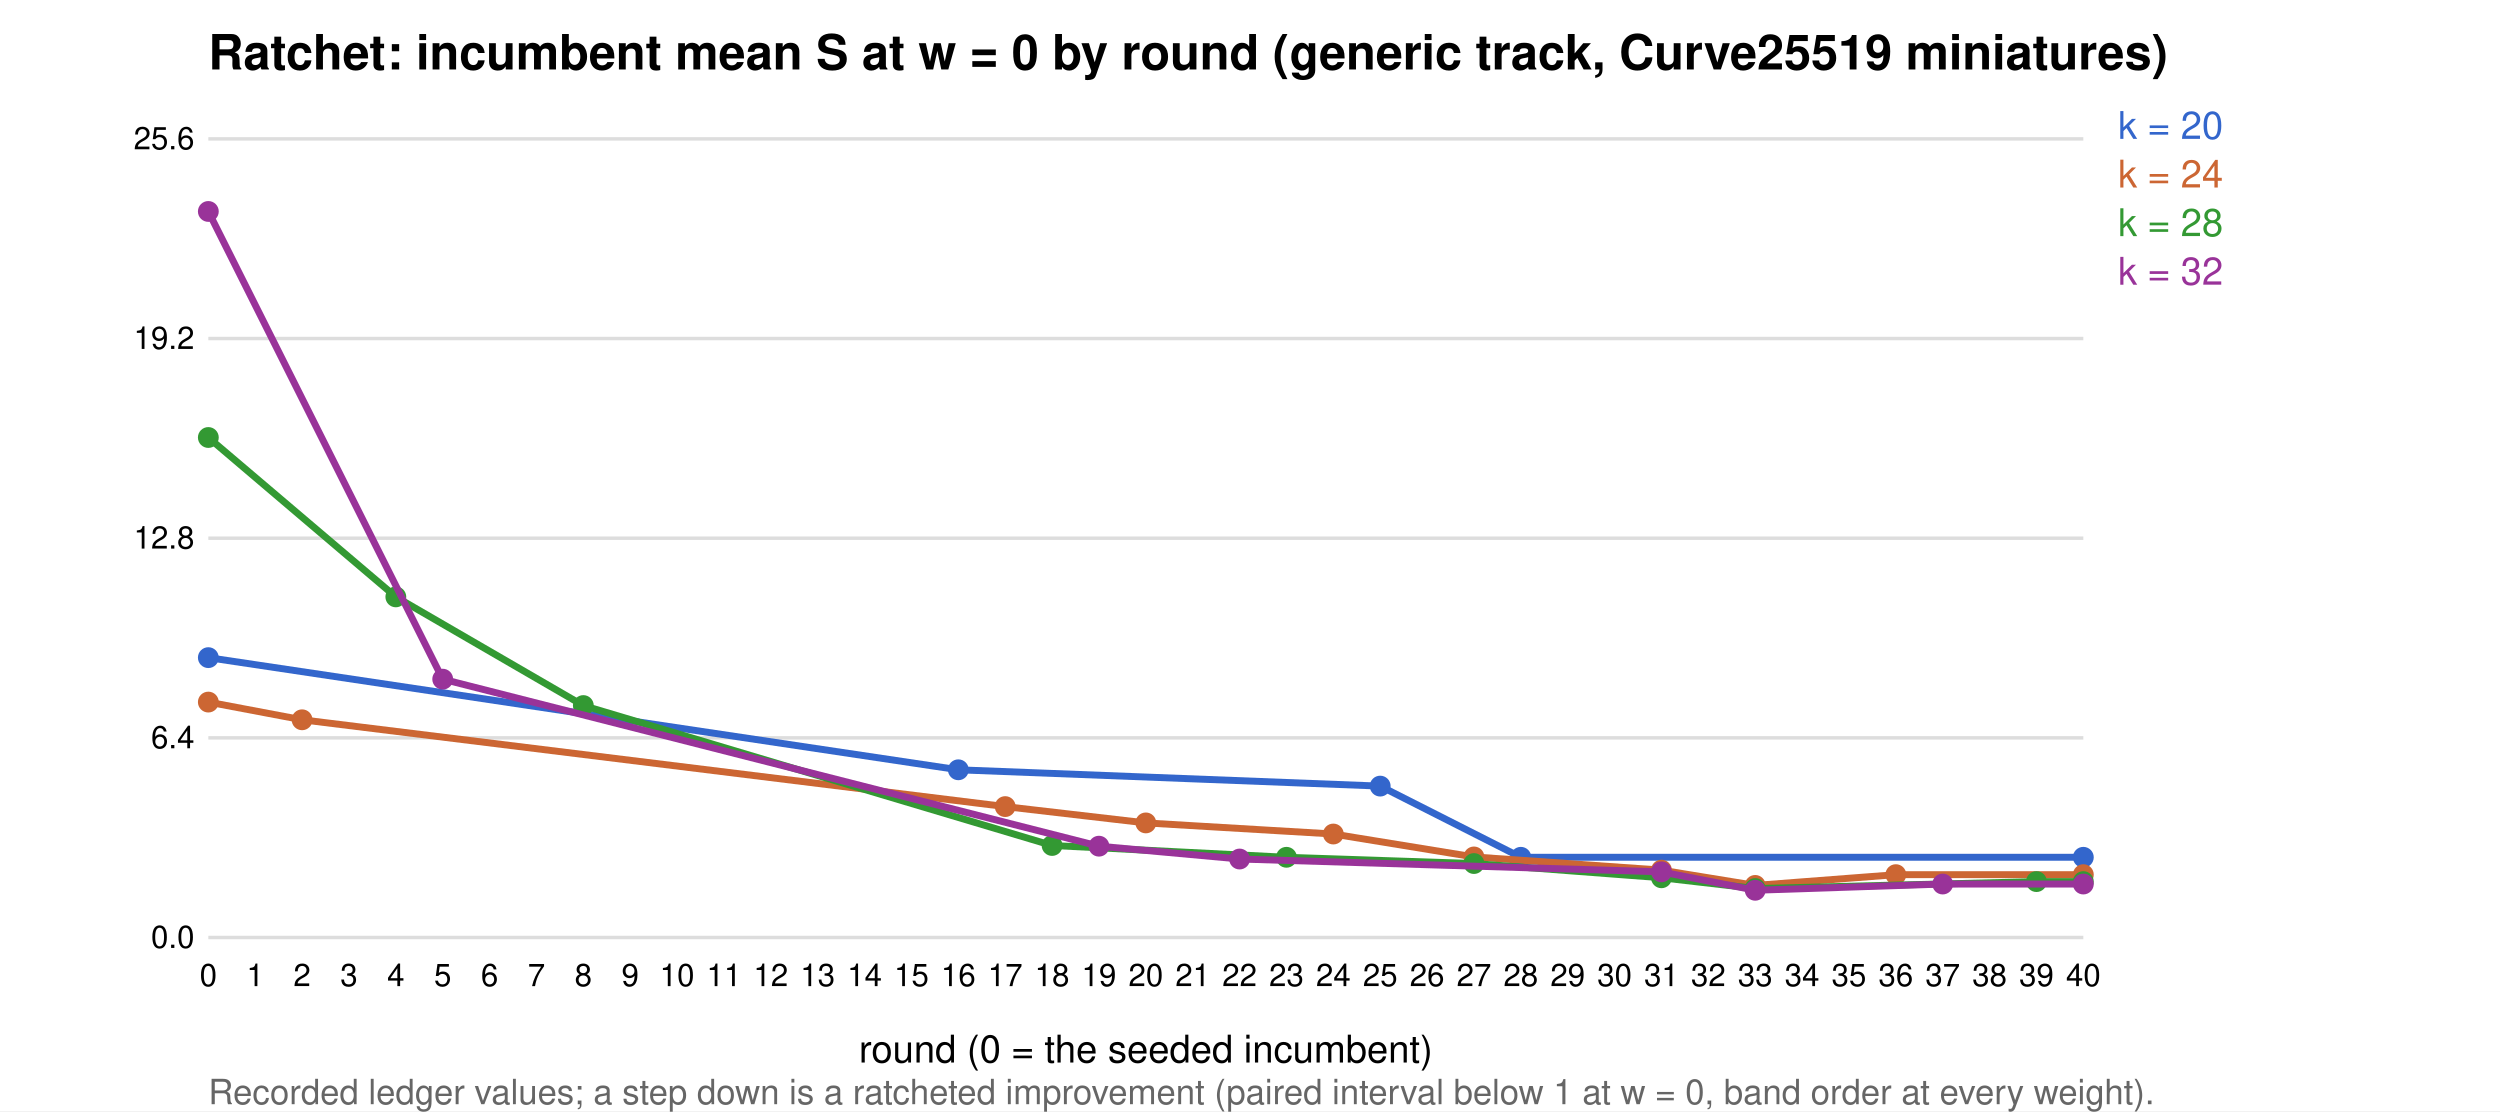
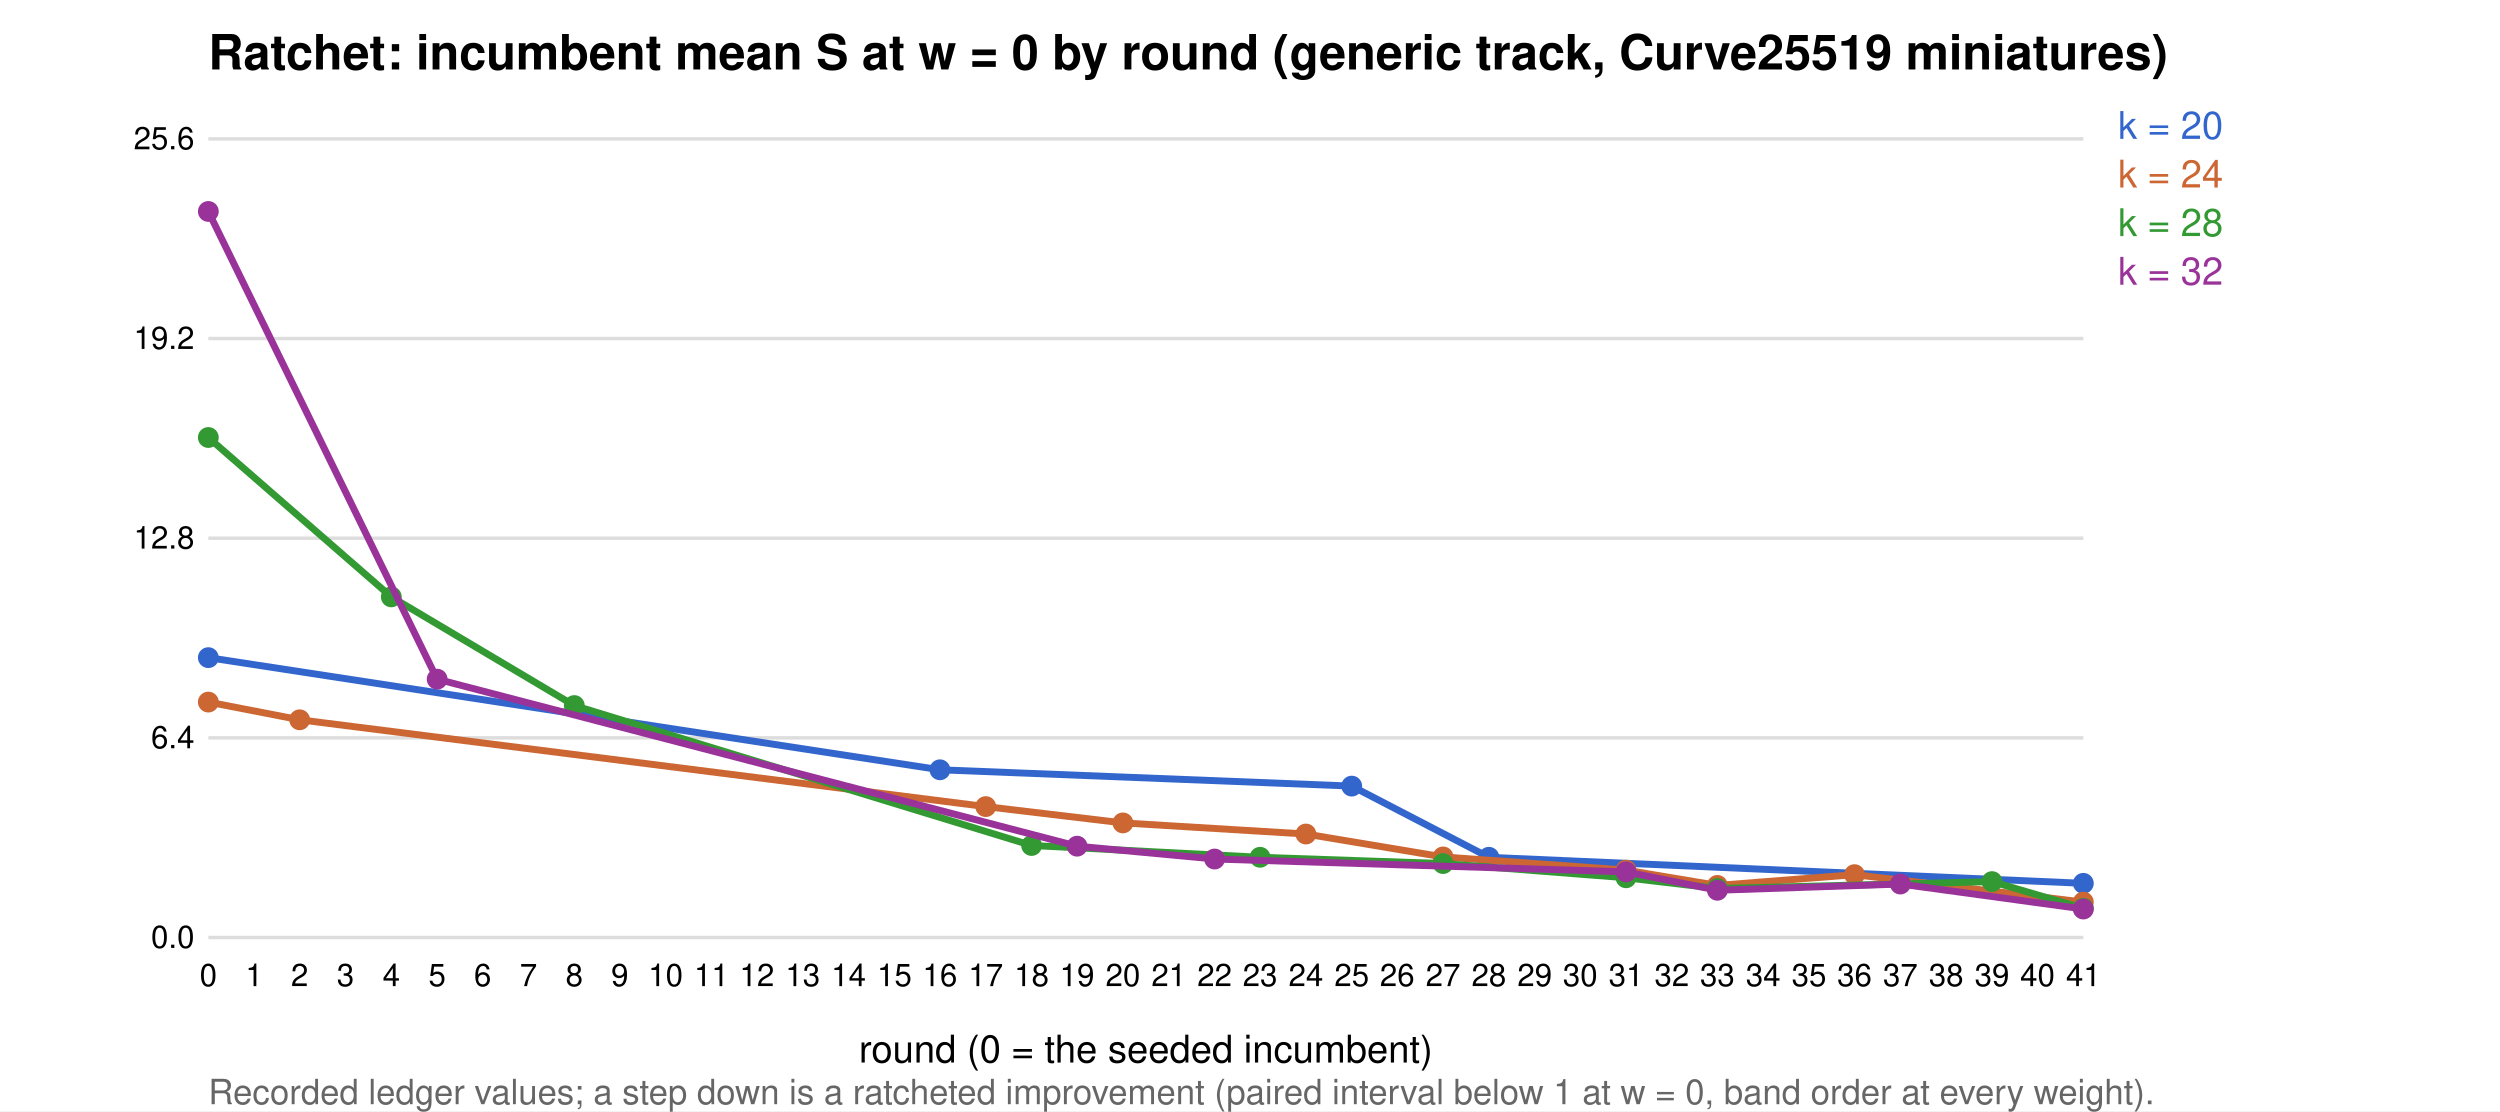
<svg xmlns="http://www.w3.org/2000/svg" width="720" height="320" viewBox="0 0 720 320" font-family="Helvetica,Arial,sans-serif" font-size="11">
  <rect width="100%" height="100%" fill="white" />
  <text x="60" y="20" font-size="14" font-weight="bold">Ratchet: incumbent mean S at w = 0 by round (generic track, Curve25519 miniatures)</text>
  <line x1="60" x2="600" y1="270.0" y2="270.0" stroke="#ddd" />
  <text x="56" y="273.0" text-anchor="end" font-size="9">0.0</text>
  <line x1="60" x2="600" y1="212.5" y2="212.5" stroke="#ddd" />
  <text x="56" y="215.5" text-anchor="end" font-size="9">6.4</text>
  <line x1="60" x2="600" y1="155.0" y2="155.0" stroke="#ddd" />
  <text x="56" y="158.0" text-anchor="end" font-size="9">12.8</text>
  <line x1="60" x2="600" y1="97.5" y2="97.5" stroke="#ddd" />
  <text x="56" y="100.5" text-anchor="end" font-size="9">19.2</text>
  <line x1="60" x2="600" y1="40.0" y2="40.0" stroke="#ddd" />
  <text x="56" y="43.0" text-anchor="end" font-size="9">25.6</text>
-   <polyline fill="none" stroke="#36c" stroke-width="2" points="60.0,189.4 276.0,221.7 397.5,226.4 438.0,246.9 600.0,246.9" />
+   <polyline fill="none" stroke="#36c" stroke-width="2" points="60.0,189.4 270.7,221.7 389.3,226.4 428.8,246.9 600.0,254.4" />
  <circle cx="60.0" cy="189.4" r="3" fill="#36c" />
-   <circle cx="276.0" cy="221.7" r="3" fill="#36c" />
-   <circle cx="397.5" cy="226.4" r="3" fill="#36c" />
-   <circle cx="438.0" cy="246.9" r="3" fill="#36c" />
-   <circle cx="600.0" cy="246.9" r="3" fill="#36c" />
+   <circle cx="270.7" cy="221.7" r="3" fill="#36c" />
+   <circle cx="389.3" cy="226.4" r="3" fill="#36c" />
+   <circle cx="428.8" cy="246.9" r="3" fill="#36c" />
+   <circle cx="600.0" cy="254.4" r="3" fill="#36c" />
  <text x="610" y="40" fill="#36c">k = 20</text>
-   <polyline fill="none" stroke="#c63" stroke-width="2" points="60.0,202.2 87.0,207.3 289.5,232.3 330.0,237.0 384.0,240.2 424.5,246.8 478.5,250.6 505.5,255.0 546.0,251.9 600.0,251.9" />
+   <polyline fill="none" stroke="#c63" stroke-width="2" points="60.0,202.2 86.3,207.3 283.9,232.3 323.4,237.0 376.1,240.2 415.6,246.8 468.3,250.6 494.6,255.0 534.1,251.9 600.0,259.8" />
  <circle cx="60.0" cy="202.2" r="3" fill="#c63" />
-   <circle cx="87.0" cy="207.3" r="3" fill="#c63" />
-   <circle cx="289.5" cy="232.3" r="3" fill="#c63" />
-   <circle cx="330.0" cy="237.0" r="3" fill="#c63" />
-   <circle cx="384.0" cy="240.2" r="3" fill="#c63" />
-   <circle cx="424.5" cy="246.8" r="3" fill="#c63" />
-   <circle cx="478.5" cy="250.6" r="3" fill="#c63" />
-   <circle cx="505.5" cy="255.0" r="3" fill="#c63" />
-   <circle cx="546.0" cy="251.9" r="3" fill="#c63" />
-   <circle cx="600.0" cy="251.9" r="3" fill="#c63" />
+   <circle cx="86.3" cy="207.3" r="3" fill="#c63" />
+   <circle cx="283.9" cy="232.3" r="3" fill="#c63" />
+   <circle cx="323.4" cy="237.0" r="3" fill="#c63" />
+   <circle cx="376.1" cy="240.2" r="3" fill="#c63" />
+   <circle cx="415.6" cy="246.8" r="3" fill="#c63" />
+   <circle cx="468.3" cy="250.6" r="3" fill="#c63" />
+   <circle cx="494.6" cy="255.0" r="3" fill="#c63" />
+   <circle cx="534.1" cy="251.9" r="3" fill="#c63" />
+   <circle cx="600.0" cy="259.8" r="3" fill="#c63" />
  <text x="610" y="54" fill="#c63">k = 24</text>
-   <polyline fill="none" stroke="#393" stroke-width="2" points="60.0,126.0 114.0,171.9 168.0,203.2 303.0,243.5 370.5,246.9 424.5,248.7 478.5,252.8 505.5,255.9 586.5,253.9 600.0,253.9" />
+   <polyline fill="none" stroke="#393" stroke-width="2" points="60.0,126.0 112.7,171.9 165.4,203.2 297.1,243.5 362.9,246.9 415.6,248.7 468.3,252.8 494.6,255.9 573.7,253.9 600.0,261.6" />
  <circle cx="60.0" cy="126.0" r="3" fill="#393" />
-   <circle cx="114.0" cy="171.9" r="3" fill="#393" />
-   <circle cx="168.0" cy="203.2" r="3" fill="#393" />
-   <circle cx="303.0" cy="243.5" r="3" fill="#393" />
-   <circle cx="370.5" cy="246.9" r="3" fill="#393" />
-   <circle cx="424.5" cy="248.7" r="3" fill="#393" />
-   <circle cx="478.5" cy="252.8" r="3" fill="#393" />
-   <circle cx="505.5" cy="255.9" r="3" fill="#393" />
-   <circle cx="586.5" cy="253.9" r="3" fill="#393" />
-   <circle cx="600.0" cy="253.9" r="3" fill="#393" />
+   <circle cx="112.7" cy="171.9" r="3" fill="#393" />
+   <circle cx="165.4" cy="203.2" r="3" fill="#393" />
+   <circle cx="297.1" cy="243.5" r="3" fill="#393" />
+   <circle cx="362.9" cy="246.9" r="3" fill="#393" />
+   <circle cx="415.6" cy="248.7" r="3" fill="#393" />
+   <circle cx="468.3" cy="252.8" r="3" fill="#393" />
+   <circle cx="494.6" cy="255.9" r="3" fill="#393" />
+   <circle cx="573.7" cy="253.9" r="3" fill="#393" />
+   <circle cx="600.0" cy="261.6" r="3" fill="#393" />
  <text x="610" y="68" fill="#393">k = 28</text>
-   <polyline fill="none" stroke="#939" stroke-width="2" points="60.0,60.9 127.5,195.6 316.5,243.7 357.0,247.4 478.5,251.1 505.5,256.4 559.5,254.6 600.0,254.6" />
+   <polyline fill="none" stroke="#939" stroke-width="2" points="60.0,60.9 125.9,195.6 310.2,243.7 349.8,247.4 468.3,251.1 494.6,256.4 547.3,254.6 600.0,261.8" />
  <circle cx="60.0" cy="60.9" r="3" fill="#939" />
-   <circle cx="127.5" cy="195.6" r="3" fill="#939" />
-   <circle cx="316.5" cy="243.7" r="3" fill="#939" />
-   <circle cx="357.0" cy="247.4" r="3" fill="#939" />
-   <circle cx="478.5" cy="251.1" r="3" fill="#939" />
-   <circle cx="505.5" cy="256.4" r="3" fill="#939" />
-   <circle cx="559.5" cy="254.6" r="3" fill="#939" />
-   <circle cx="600.0" cy="254.6" r="3" fill="#939" />
+   <circle cx="125.9" cy="195.6" r="3" fill="#939" />
+   <circle cx="310.2" cy="243.7" r="3" fill="#939" />
+   <circle cx="349.8" cy="247.4" r="3" fill="#939" />
+   <circle cx="468.3" cy="251.1" r="3" fill="#939" />
+   <circle cx="494.6" cy="256.4" r="3" fill="#939" />
+   <circle cx="547.3" cy="254.6" r="3" fill="#939" />
+   <circle cx="600.0" cy="261.8" r="3" fill="#939" />
  <text x="610" y="82" fill="#939">k = 32</text>
  <text x="60.0" y="284" text-anchor="middle" font-size="9">0</text>
-   <text x="73.5" y="284" text-anchor="middle" font-size="9">1</text>
-   <text x="87.0" y="284" text-anchor="middle" font-size="9">2</text>
-   <text x="100.5" y="284" text-anchor="middle" font-size="9">3</text>
-   <text x="114.0" y="284" text-anchor="middle" font-size="9">4</text>
-   <text x="127.5" y="284" text-anchor="middle" font-size="9">5</text>
-   <text x="141.0" y="284" text-anchor="middle" font-size="9">6</text>
-   <text x="154.5" y="284" text-anchor="middle" font-size="9">7</text>
-   <text x="168.0" y="284" text-anchor="middle" font-size="9">8</text>
-   <text x="181.5" y="284" text-anchor="middle" font-size="9">9</text>
-   <text x="195.0" y="284" text-anchor="middle" font-size="9">10</text>
-   <text x="208.5" y="284" text-anchor="middle" font-size="9">11</text>
-   <text x="222.0" y="284" text-anchor="middle" font-size="9">12</text>
-   <text x="235.5" y="284" text-anchor="middle" font-size="9">13</text>
-   <text x="249.0" y="284" text-anchor="middle" font-size="9">14</text>
-   <text x="262.5" y="284" text-anchor="middle" font-size="9">15</text>
-   <text x="276.0" y="284" text-anchor="middle" font-size="9">16</text>
-   <text x="289.5" y="284" text-anchor="middle" font-size="9">17</text>
-   <text x="303.0" y="284" text-anchor="middle" font-size="9">18</text>
-   <text x="316.5" y="284" text-anchor="middle" font-size="9">19</text>
-   <text x="330.0" y="284" text-anchor="middle" font-size="9">20</text>
-   <text x="343.5" y="284" text-anchor="middle" font-size="9">21</text>
-   <text x="357.0" y="284" text-anchor="middle" font-size="9">22</text>
-   <text x="370.5" y="284" text-anchor="middle" font-size="9">23</text>
-   <text x="384.0" y="284" text-anchor="middle" font-size="9">24</text>
-   <text x="397.5" y="284" text-anchor="middle" font-size="9">25</text>
-   <text x="411.0" y="284" text-anchor="middle" font-size="9">26</text>
-   <text x="424.5" y="284" text-anchor="middle" font-size="9">27</text>
-   <text x="438.0" y="284" text-anchor="middle" font-size="9">28</text>
-   <text x="451.5" y="284" text-anchor="middle" font-size="9">29</text>
-   <text x="465.0" y="284" text-anchor="middle" font-size="9">30</text>
-   <text x="478.5" y="284" text-anchor="middle" font-size="9">31</text>
-   <text x="492.0" y="284" text-anchor="middle" font-size="9">32</text>
-   <text x="505.5" y="284" text-anchor="middle" font-size="9">33</text>
-   <text x="519.0" y="284" text-anchor="middle" font-size="9">34</text>
-   <text x="532.5" y="284" text-anchor="middle" font-size="9">35</text>
-   <text x="546.0" y="284" text-anchor="middle" font-size="9">36</text>
-   <text x="559.5" y="284" text-anchor="middle" font-size="9">37</text>
-   <text x="573.0" y="284" text-anchor="middle" font-size="9">38</text>
-   <text x="586.5" y="284" text-anchor="middle" font-size="9">39</text>
-   <text x="600.0" y="284" text-anchor="middle" font-size="9">40</text>
+   <text x="73.2" y="284" text-anchor="middle" font-size="9">1</text>
+   <text x="86.3" y="284" text-anchor="middle" font-size="9">2</text>
+   <text x="99.5" y="284" text-anchor="middle" font-size="9">3</text>
+   <text x="112.7" y="284" text-anchor="middle" font-size="9">4</text>
+   <text x="125.9" y="284" text-anchor="middle" font-size="9">5</text>
+   <text x="139.0" y="284" text-anchor="middle" font-size="9">6</text>
+   <text x="152.2" y="284" text-anchor="middle" font-size="9">7</text>
+   <text x="165.4" y="284" text-anchor="middle" font-size="9">8</text>
+   <text x="178.5" y="284" text-anchor="middle" font-size="9">9</text>
+   <text x="191.7" y="284" text-anchor="middle" font-size="9">10</text>
+   <text x="204.9" y="284" text-anchor="middle" font-size="9">11</text>
+   <text x="218.0" y="284" text-anchor="middle" font-size="9">12</text>
+   <text x="231.2" y="284" text-anchor="middle" font-size="9">13</text>
+   <text x="244.4" y="284" text-anchor="middle" font-size="9">14</text>
+   <text x="257.6" y="284" text-anchor="middle" font-size="9">15</text>
+   <text x="270.7" y="284" text-anchor="middle" font-size="9">16</text>
+   <text x="283.9" y="284" text-anchor="middle" font-size="9">17</text>
+   <text x="297.1" y="284" text-anchor="middle" font-size="9">18</text>
+   <text x="310.2" y="284" text-anchor="middle" font-size="9">19</text>
+   <text x="323.4" y="284" text-anchor="middle" font-size="9">20</text>
+   <text x="336.6" y="284" text-anchor="middle" font-size="9">21</text>
+   <text x="349.8" y="284" text-anchor="middle" font-size="9">22</text>
+   <text x="362.9" y="284" text-anchor="middle" font-size="9">23</text>
+   <text x="376.1" y="284" text-anchor="middle" font-size="9">24</text>
+   <text x="389.3" y="284" text-anchor="middle" font-size="9">25</text>
+   <text x="402.4" y="284" text-anchor="middle" font-size="9">26</text>
+   <text x="415.6" y="284" text-anchor="middle" font-size="9">27</text>
+   <text x="428.8" y="284" text-anchor="middle" font-size="9">28</text>
+   <text x="442.0" y="284" text-anchor="middle" font-size="9">29</text>
+   <text x="455.1" y="284" text-anchor="middle" font-size="9">30</text>
+   <text x="468.3" y="284" text-anchor="middle" font-size="9">31</text>
+   <text x="481.5" y="284" text-anchor="middle" font-size="9">32</text>
+   <text x="494.6" y="284" text-anchor="middle" font-size="9">33</text>
+   <text x="507.8" y="284" text-anchor="middle" font-size="9">34</text>
+   <text x="521.0" y="284" text-anchor="middle" font-size="9">35</text>
+   <text x="534.1" y="284" text-anchor="middle" font-size="9">36</text>
+   <text x="547.3" y="284" text-anchor="middle" font-size="9">37</text>
+   <text x="560.5" y="284" text-anchor="middle" font-size="9">38</text>
+   <text x="573.7" y="284" text-anchor="middle" font-size="9">39</text>
+   <text x="586.8" y="284" text-anchor="middle" font-size="9">40</text>
+   <text x="600.0" y="284" text-anchor="middle" font-size="9">41</text>
  <text x="330" y="306" text-anchor="middle">round (0 = the seeded incumbent)</text>
  <text x="60" y="318" font-size="10" fill="#666">Recorded ledger values; a step down is a ratcheted improvement (paired interval below 1 at w = 0, band order at every weight).</text>
</svg>
